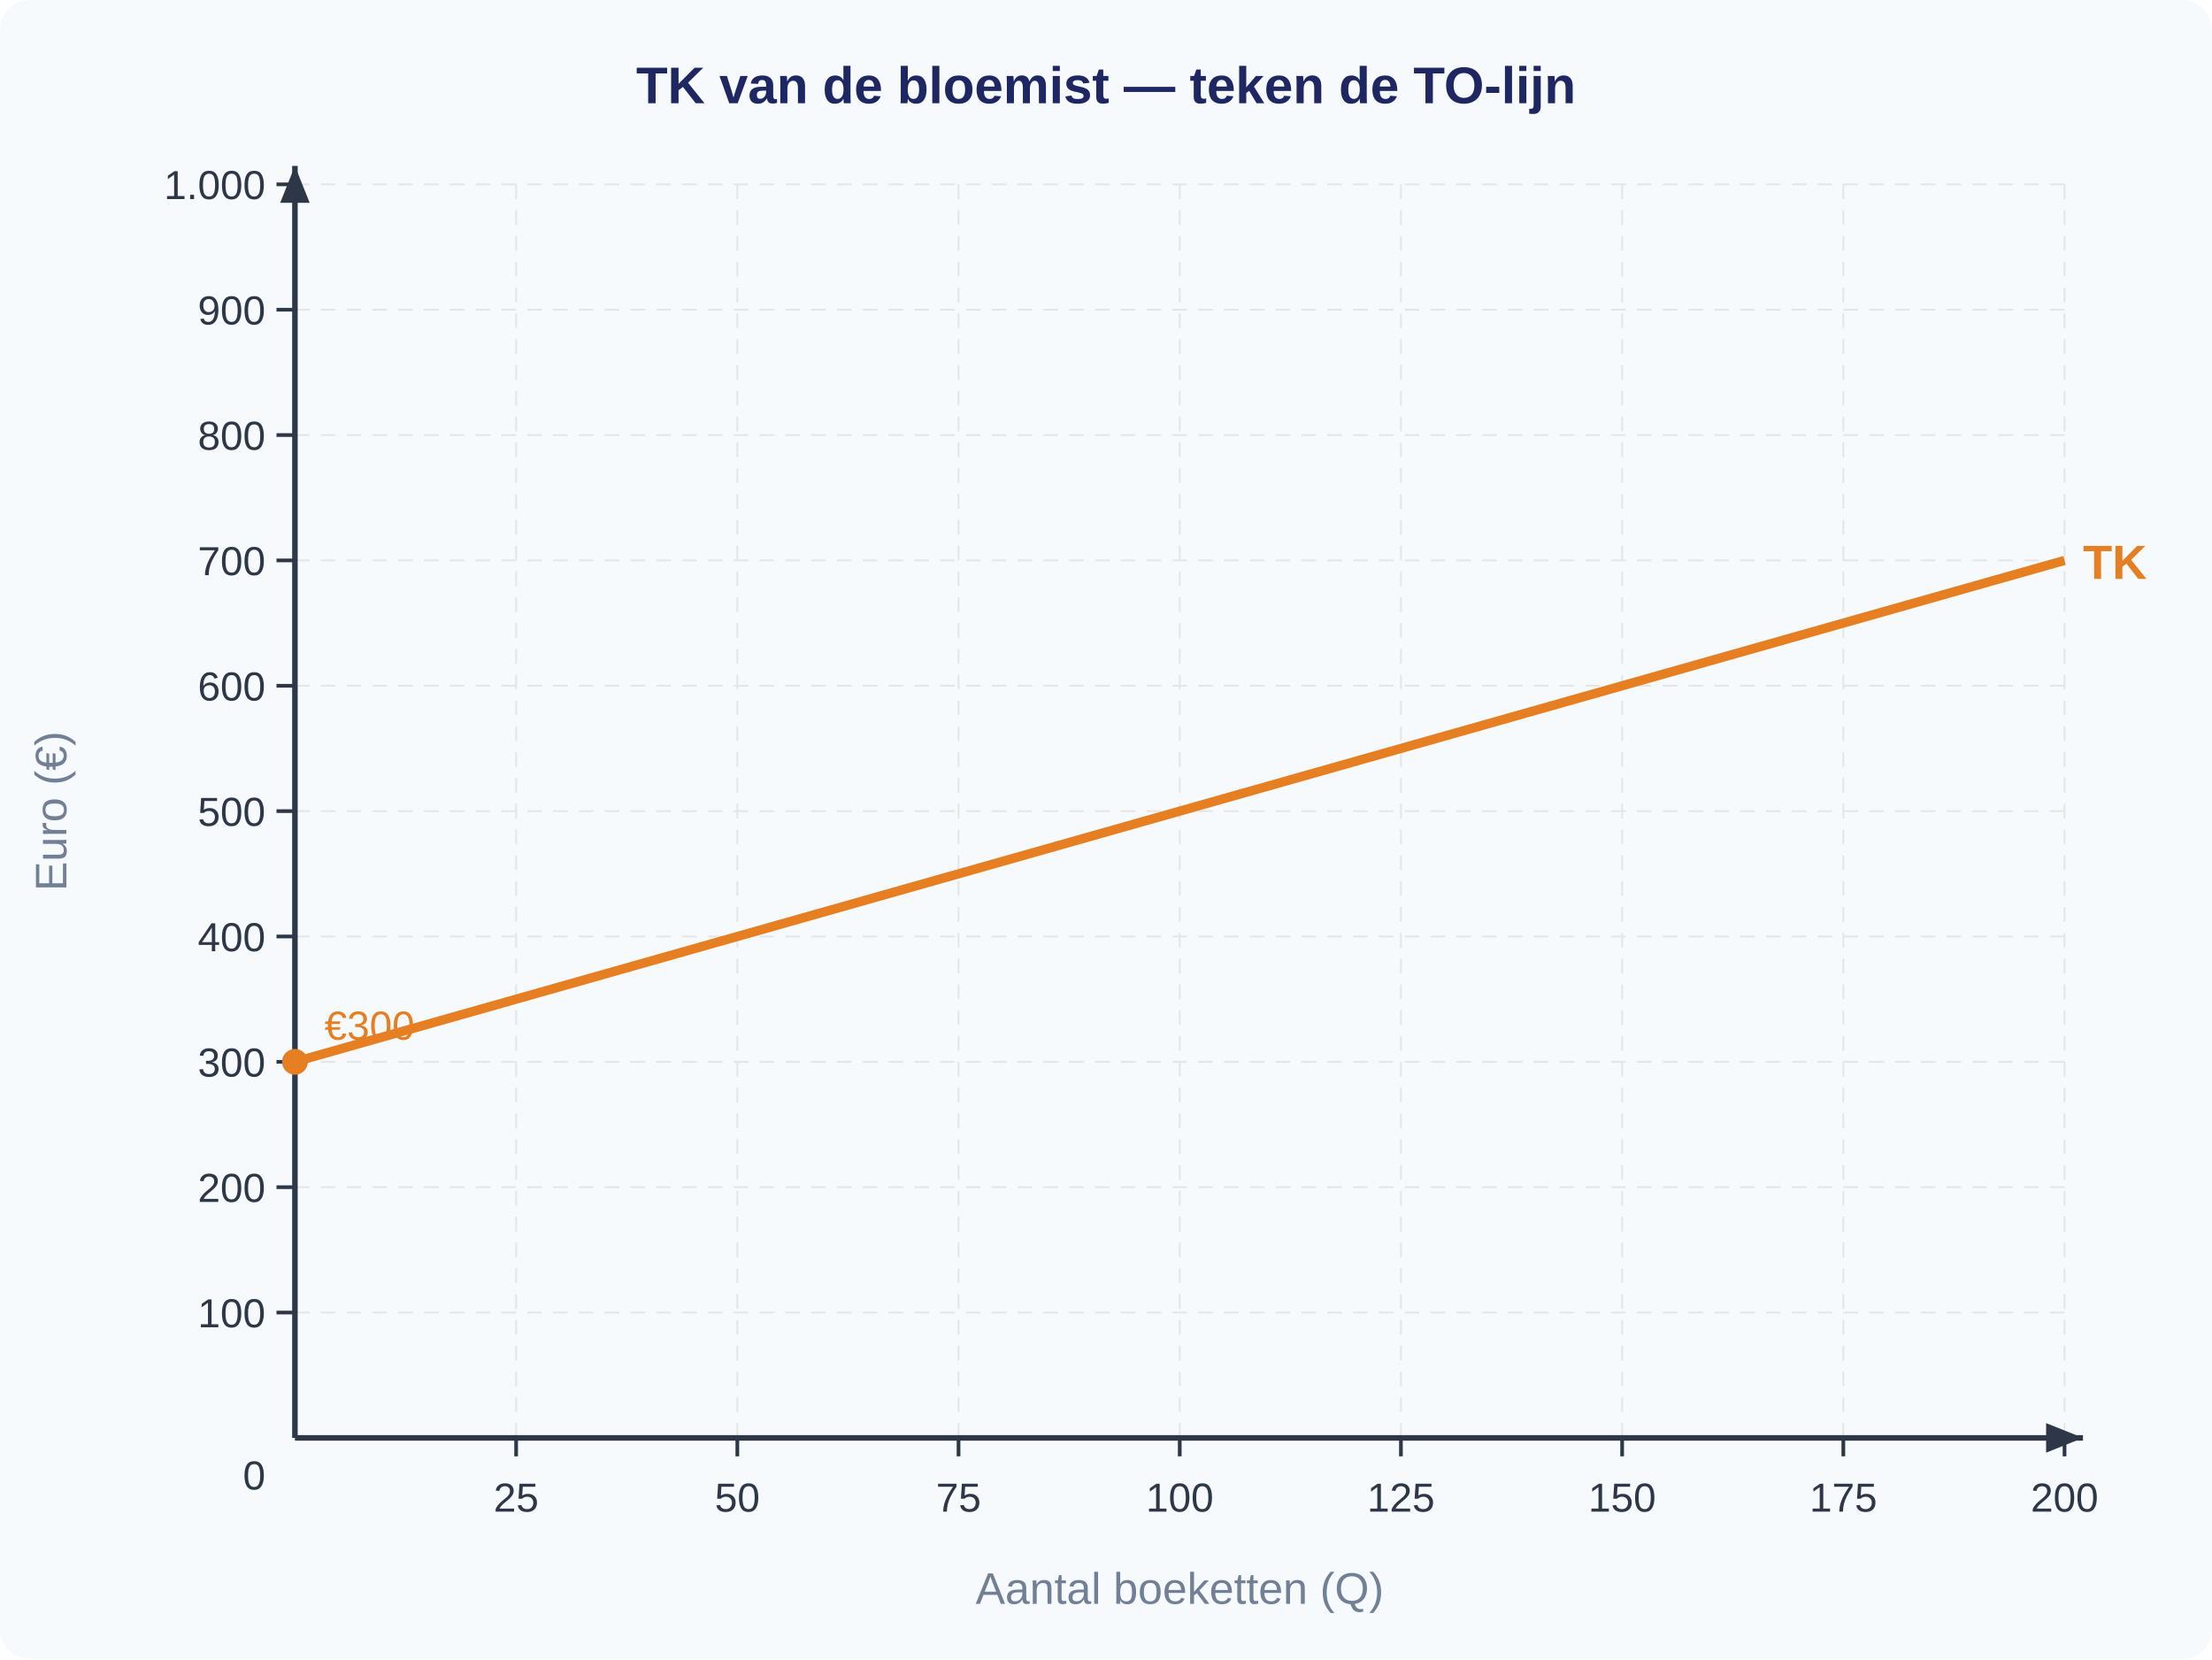
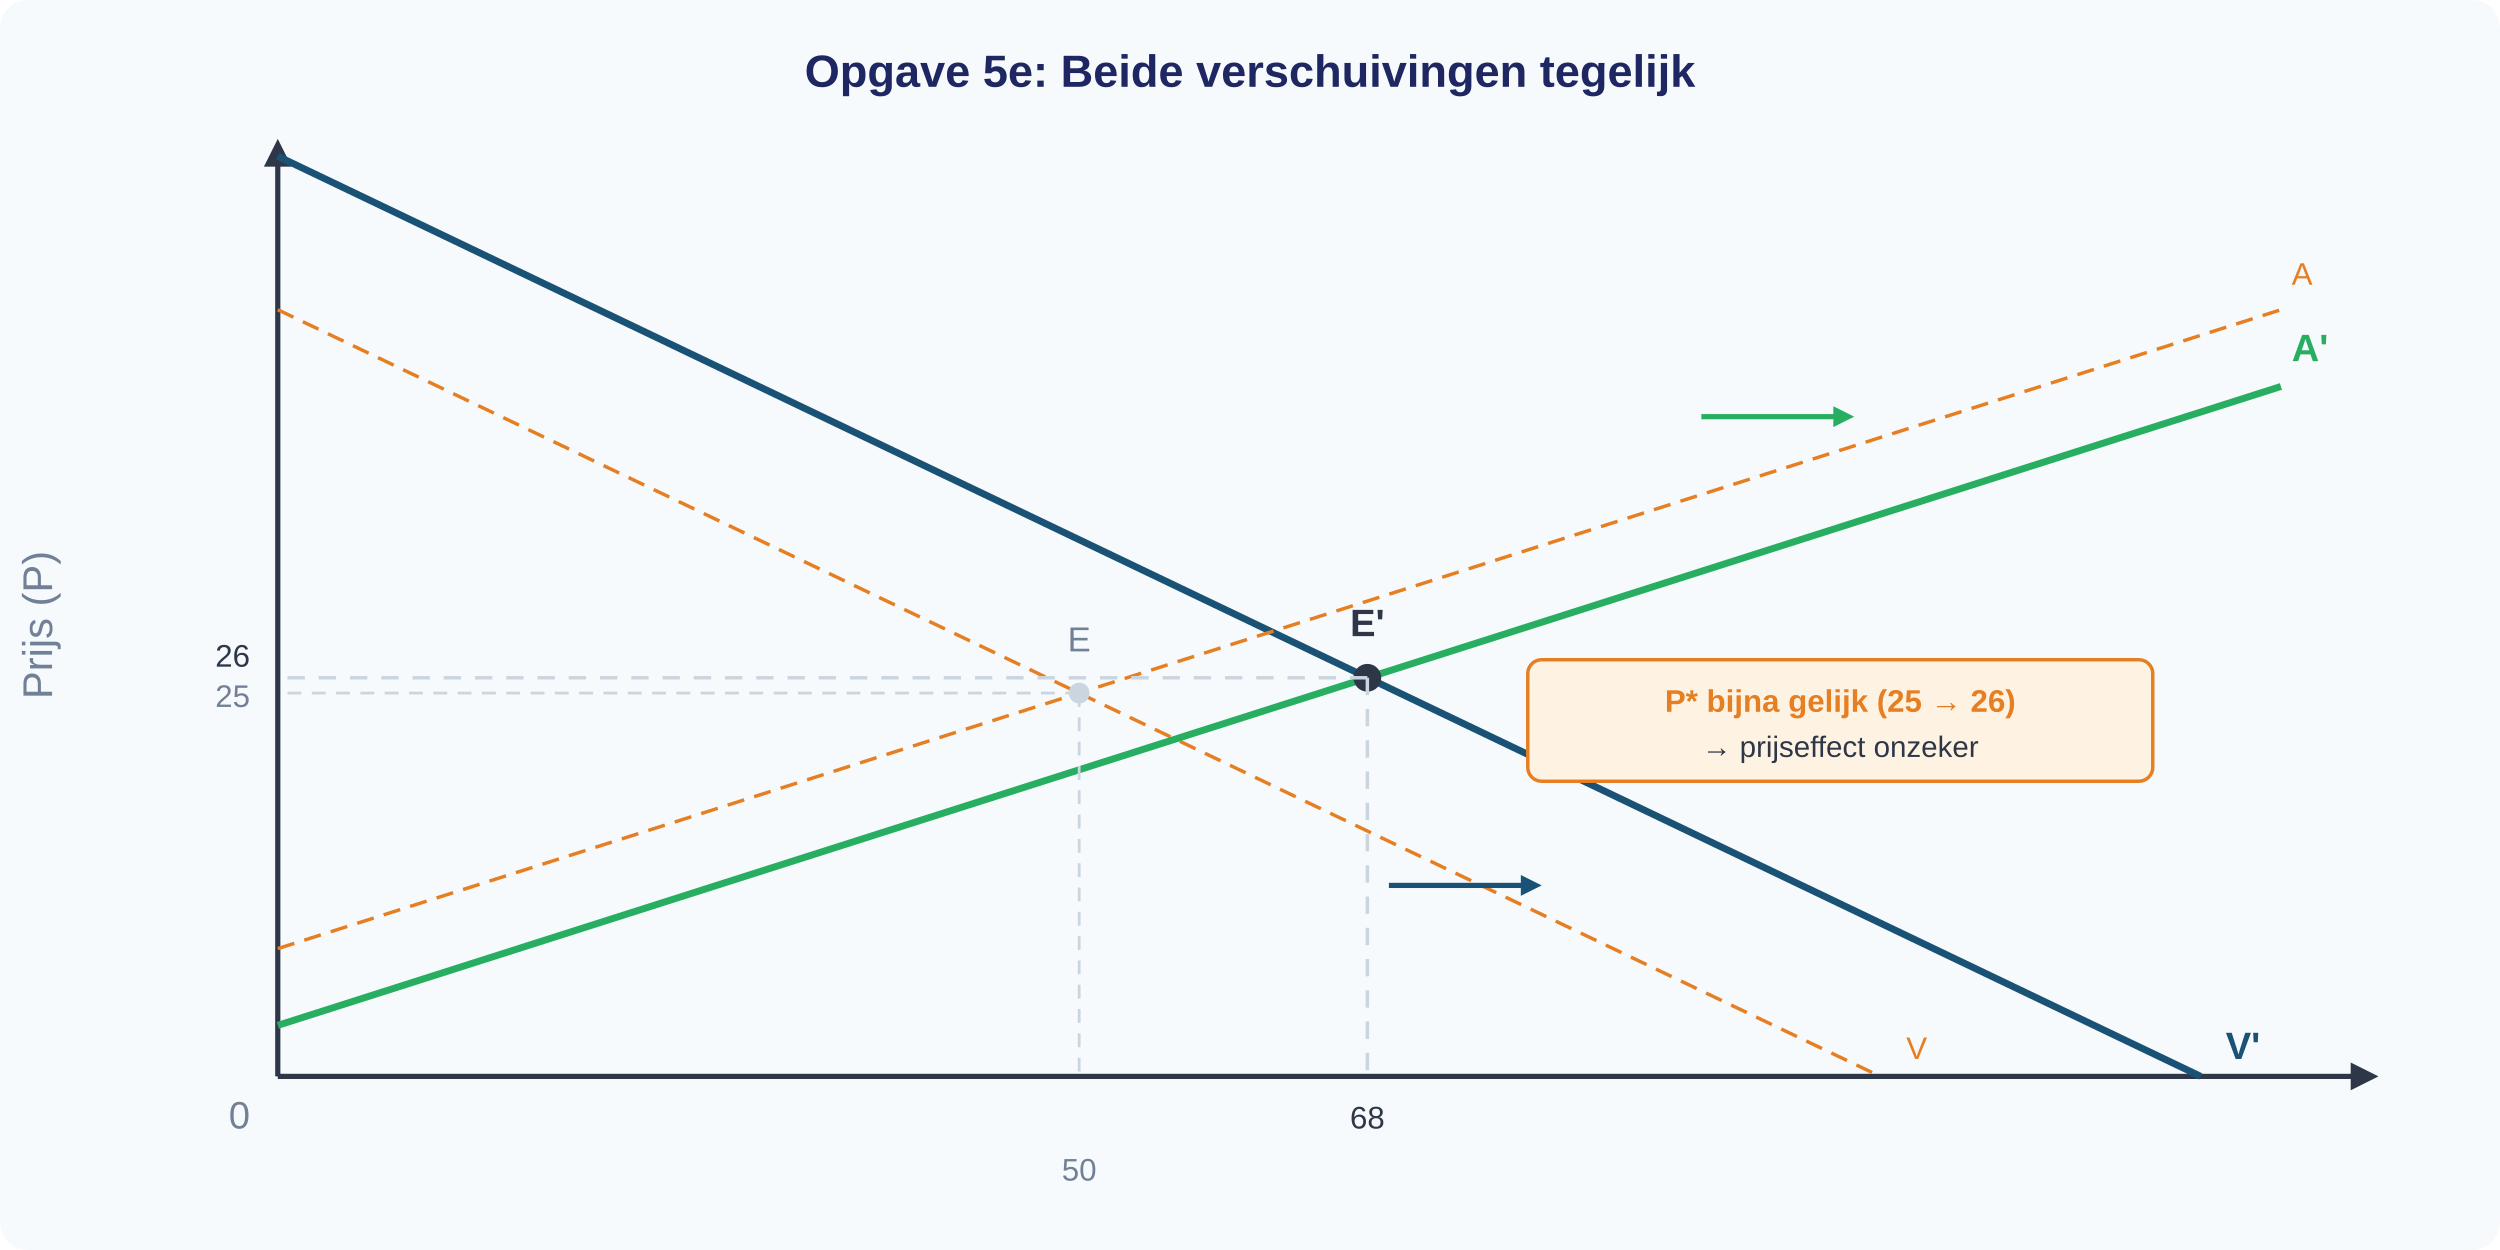
- <svg xmlns="http://www.w3.org/2000/svg" viewBox="0 0 600 450">
-   <rect width="600" height="450" rx="8" fill="#F7FAFC" />
-   <text x="300" y="28" text-anchor="middle" font-family="Arial" font-size="14" font-weight="bold" fill="#1E2761">TK van de bloemist — teken de TO-lijn</text>
-   <g stroke="#E5E5E5" stroke-width="0.5" stroke-dasharray="4,3">
-     <line x1="80" y1="356" x2="560" y2="356" />
-     <line x1="80" y1="322" x2="560" y2="322" />
-     <line x1="80" y1="288" x2="560" y2="288" />
-     <line x1="80" y1="254" x2="560" y2="254" />
-     <line x1="80" y1="220" x2="560" y2="220" />
-     <line x1="80" y1="186" x2="560" y2="186" />
-     <line x1="80" y1="152" x2="560" y2="152" />
-     <line x1="80" y1="118" x2="560" y2="118" />
-     <line x1="80" y1="84" x2="560" y2="84" />
-     <line x1="80" y1="50" x2="560" y2="50" />
-     <line x1="140" y1="50" x2="140" y2="390" />
-     <line x1="200" y1="50" x2="200" y2="390" />
-     <line x1="260" y1="50" x2="260" y2="390" />
-     <line x1="320" y1="50" x2="320" y2="390" />
-     <line x1="380" y1="50" x2="380" y2="390" />
-     <line x1="440" y1="50" x2="440" y2="390" />
-     <line x1="500" y1="50" x2="500" y2="390" />
-     <line x1="560" y1="50" x2="560" y2="390" />
-   </g>
-   <line x1="80" y1="390" x2="80" y2="45" stroke="#2D3748" stroke-width="1.5" />
-   <polygon points="80,45 76,55 84,55" fill="#2D3748" />
-   <text x="18" y="220" text-anchor="middle" font-family="Arial" font-size="12" fill="#718096" transform="rotate(-90,18,220)">Euro (€)</text>
-   <line x1="80" y1="390" x2="565" y2="390" stroke="#2D3748" stroke-width="1.5" />
-   <polygon points="565,390 555,386 555,394" fill="#2D3748" />
-   <text x="320" y="435" text-anchor="middle" font-family="Arial" font-size="12" fill="#718096">Aantal boeketten (Q)</text>
-   <text x="72" y="404" text-anchor="end" font-family="Arial" font-size="11" fill="#2D3748">0</text>
-   <line x1="75" y1="356" x2="80" y2="356" stroke="#2D3748" />
-   <text x="72" y="360" text-anchor="end" font-family="Arial" font-size="11" fill="#2D3748">100</text>
-   <line x1="75" y1="322" x2="80" y2="322" stroke="#2D3748" />
-   <text x="72" y="326" text-anchor="end" font-family="Arial" font-size="11" fill="#2D3748">200</text>
-   <line x1="75" y1="288" x2="80" y2="288" stroke="#2D3748" />
-   <text x="72" y="292" text-anchor="end" font-family="Arial" font-size="11" fill="#2D3748">300</text>
-   <line x1="75" y1="254" x2="80" y2="254" stroke="#2D3748" />
-   <text x="72" y="258" text-anchor="end" font-family="Arial" font-size="11" fill="#2D3748">400</text>
-   <line x1="75" y1="220" x2="80" y2="220" stroke="#2D3748" />
-   <text x="72" y="224" text-anchor="end" font-family="Arial" font-size="11" fill="#2D3748">500</text>
-   <line x1="75" y1="186" x2="80" y2="186" stroke="#2D3748" />
-   <text x="72" y="190" text-anchor="end" font-family="Arial" font-size="11" fill="#2D3748">600</text>
-   <line x1="75" y1="152" x2="80" y2="152" stroke="#2D3748" />
-   <text x="72" y="156" text-anchor="end" font-family="Arial" font-size="11" fill="#2D3748">700</text>
-   <line x1="75" y1="118" x2="80" y2="118" stroke="#2D3748" />
-   <text x="72" y="122" text-anchor="end" font-family="Arial" font-size="11" fill="#2D3748">800</text>
-   <line x1="75" y1="84" x2="80" y2="84" stroke="#2D3748" />
-   <text x="72" y="88" text-anchor="end" font-family="Arial" font-size="11" fill="#2D3748">900</text>
-   <line x1="75" y1="50" x2="80" y2="50" stroke="#2D3748" />
-   <text x="72" y="54" text-anchor="end" font-family="Arial" font-size="11" fill="#2D3748">1.000</text>
-   <line x1="140" y1="390" x2="140" y2="395" stroke="#2D3748" />
-   <text x="140" y="410" text-anchor="middle" font-family="Arial" font-size="11" fill="#2D3748">25</text>
-   <line x1="200" y1="390" x2="200" y2="395" stroke="#2D3748" />
-   <text x="200" y="410" text-anchor="middle" font-family="Arial" font-size="11" fill="#2D3748">50</text>
-   <line x1="260" y1="390" x2="260" y2="395" stroke="#2D3748" />
-   <text x="260" y="410" text-anchor="middle" font-family="Arial" font-size="11" fill="#2D3748">75</text>
-   <line x1="320" y1="390" x2="320" y2="395" stroke="#2D3748" />
-   <text x="320" y="410" text-anchor="middle" font-family="Arial" font-size="11" fill="#2D3748">100</text>
-   <line x1="380" y1="390" x2="380" y2="395" stroke="#2D3748" />
-   <text x="380" y="410" text-anchor="middle" font-family="Arial" font-size="11" fill="#2D3748">125</text>
-   <line x1="440" y1="390" x2="440" y2="395" stroke="#2D3748" />
-   <text x="440" y="410" text-anchor="middle" font-family="Arial" font-size="11" fill="#2D3748">150</text>
-   <line x1="500" y1="390" x2="500" y2="395" stroke="#2D3748" />
-   <text x="500" y="410" text-anchor="middle" font-family="Arial" font-size="11" fill="#2D3748">175</text>
-   <line x1="560" y1="390" x2="560" y2="395" stroke="#2D3748" />
-   <text x="560" y="410" text-anchor="middle" font-family="Arial" font-size="11" fill="#2D3748">200</text>
-   <line x1="80" y1="288" x2="560" y2="152" stroke="#E67E22" stroke-width="2.5" />
-   <text x="565" y="157" font-family="Arial" font-size="13" font-weight="bold" fill="#E67E22">TK</text>
-   <circle cx="80" cy="288" r="3.5" fill="#E67E22" />
-   <text x="88" y="282" font-family="Arial" font-size="11" fill="#E67E22">€300</text>
+ <svg xmlns="http://www.w3.org/2000/svg" viewBox="0 0 720 360" font-family="Arial">
+   <rect width="720" height="360" fill="#F7FAFC" rx="8" />
+   <text x="360" y="25" text-anchor="middle" font-size="13" font-weight="bold" fill="#1E2761">Opgave 5e: Beide verschuivingen tegelijk</text>
+   <line x1="80" y1="45" x2="80" y2="310" stroke="#2D3748" stroke-width="1.5" />
+   <polygon points="80,40 76,48 84,48" fill="#2D3748" />
+   <line x1="80" y1="310" x2="680" y2="310" stroke="#2D3748" stroke-width="1.5" />
+   <polygon points="685,310 677,306 677,314" fill="#2D3748" />
+   <text x="15" y="180" text-anchor="middle" font-size="12" fill="#718096" transform="rotate(-90, 15, 180)">Prijs (P)</text>
+   <text x="72" y="325" text-anchor="end" font-size="11" fill="#718096">0</text>
+   <line x1="80" y1="89.2" x2="541.5" y2="310" stroke="#E67E22" stroke-width="1" stroke-dasharray="5,3" />
+   <text x="549" y="305" font-size="9" fill="#E67E22">V</text>
+   <line x1="80" y1="45.0" x2="633.8" y2="310" stroke="#1A5276" stroke-width="2" />
+   <text x="641" y="305" font-size="11" font-weight="bold" fill="#1A5276">V'</text>
+   <line x1="80" y1="273.2" x2="656.9" y2="89.2" stroke="#E67E22" stroke-width="1" stroke-dasharray="5,3" />
+   <text x="660" y="82" font-size="9" fill="#E67E22">A</text>
+   <line x1="80" y1="295.3" x2="656.9" y2="111.3" stroke="#27AE60" stroke-width="2" />
+   <text x="660" y="104" font-size="11" font-weight="bold" fill="#27AE60">A'</text>
+   <circle cx="310.8" cy="199.6" r="3" fill="#CBD5E0" />
+   <line x1="310.8" y1="199.6" x2="80" y2="199.6" stroke="#CBD5E0" stroke-width="0.8" stroke-dasharray="4,3" />
+   <line x1="310.8" y1="199.6" x2="310.8" y2="310" stroke="#CBD5E0" stroke-width="0.8" stroke-dasharray="4,3" />
+   <text x="310.8" y="187.6" text-anchor="middle" font-size="10" fill="#718096">E</text>
+   <circle cx="393.8" cy="195.2" r="4" fill="#2D3748" />
+   <line x1="393.8" y1="195.2" x2="80" y2="195.2" stroke="#CBD5E0" stroke-width="1" stroke-dasharray="5,4" />
+   <line x1="393.8" y1="195.2" x2="393.8" y2="310" stroke="#CBD5E0" stroke-width="1" stroke-dasharray="5,4" />
+   <text x="393.8" y="183.2" text-anchor="middle" font-size="11" font-weight="bold" fill="#2D3748">E'</text>
+   <text x="72" y="203.6" text-anchor="end" font-size="9" fill="#718096">25</text>
+   <text x="72" y="192.0" text-anchor="end" font-size="9" fill="#2D3748">26</text>
+   <text x="310.8" y="340" text-anchor="middle" font-size="9" fill="#718096">50</text>
+   <text x="393.8" y="325" text-anchor="middle" font-size="9" fill="#2D3748">68</text>
+   <line x1="490" y1="120" x2="530" y2="120" stroke="#27AE60" stroke-width="1.5" />
+   <polygon points="534,120 528,117 528,123" fill="#27AE60" />
+   <line x1="400" y1="255" x2="440" y2="255" stroke="#1A5276" stroke-width="1.5" />
+   <polygon points="444,255 438,252 438,258" fill="#1A5276" />
+   <rect x="440" y="190" width="180" height="35" fill="#FEF3E2" stroke="#E67E22" stroke-width="1" rx="4" />
+   <text x="530" y="205" text-anchor="middle" font-size="9" font-weight="bold" fill="#E67E22">P* bijna gelijk (25 → 26)</text>
+   <text x="530" y="218" text-anchor="middle" font-size="8.5" fill="#2D3748">→ prijseffect onzeker</text>
</svg>
